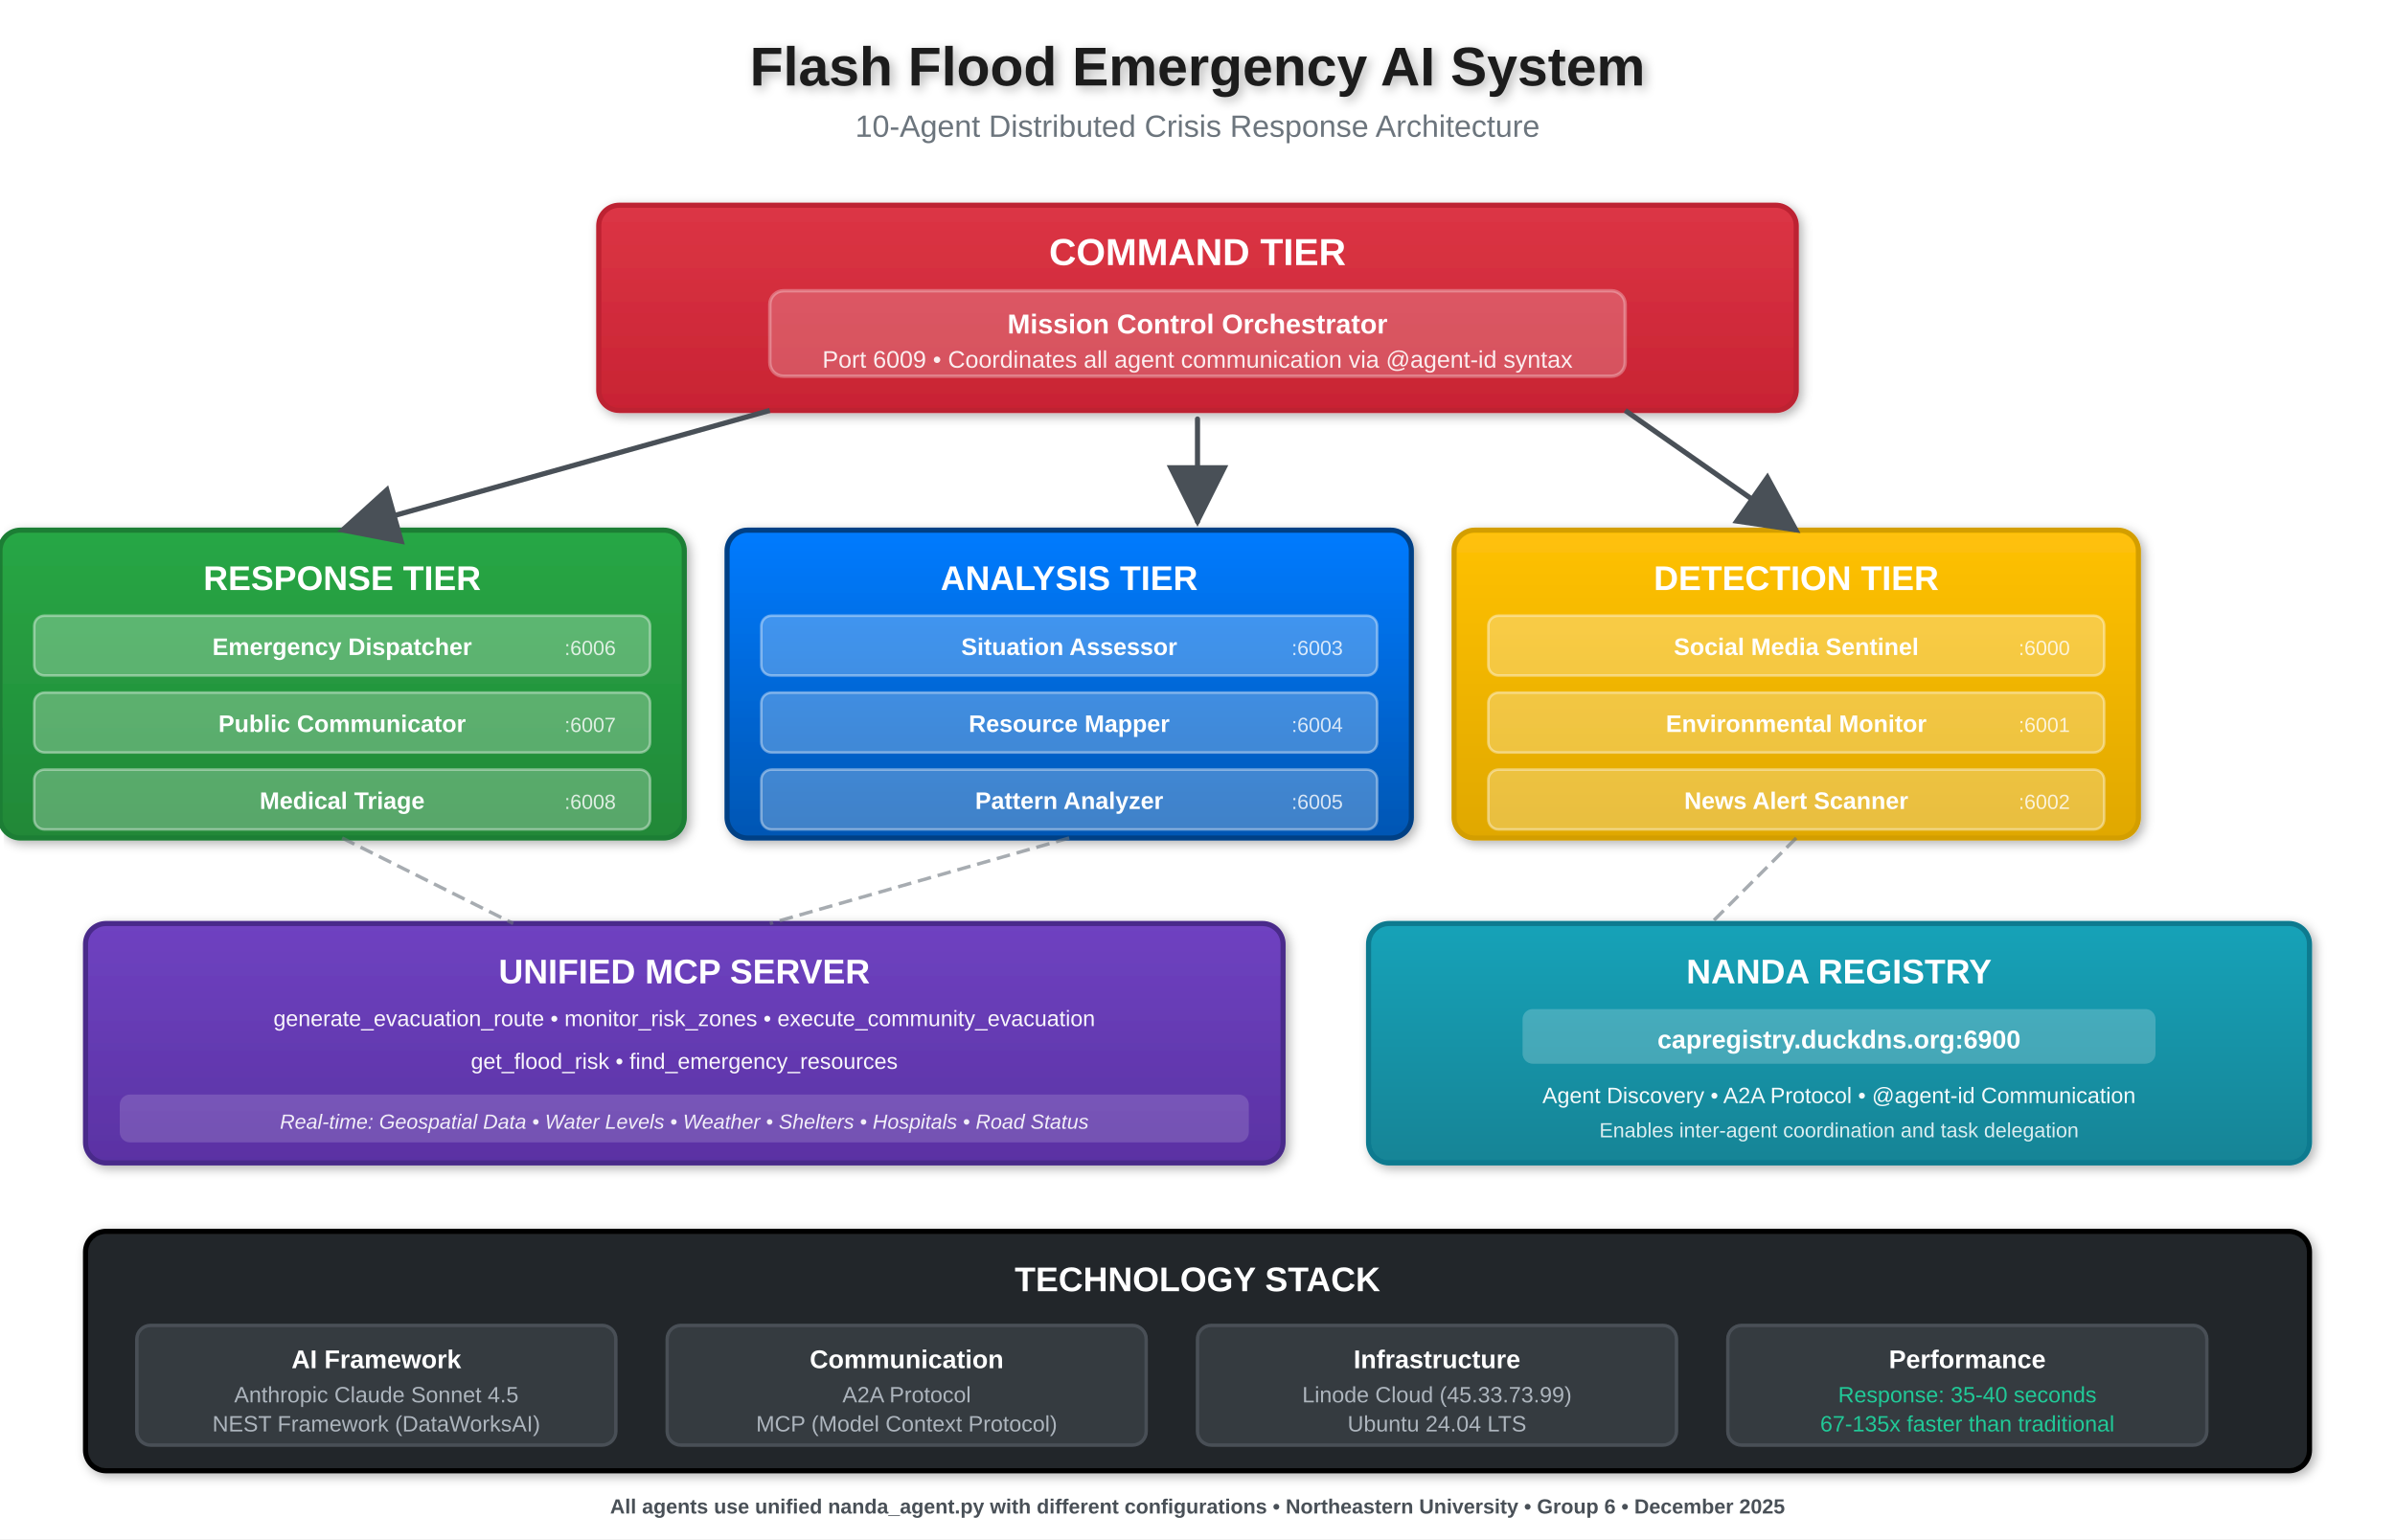
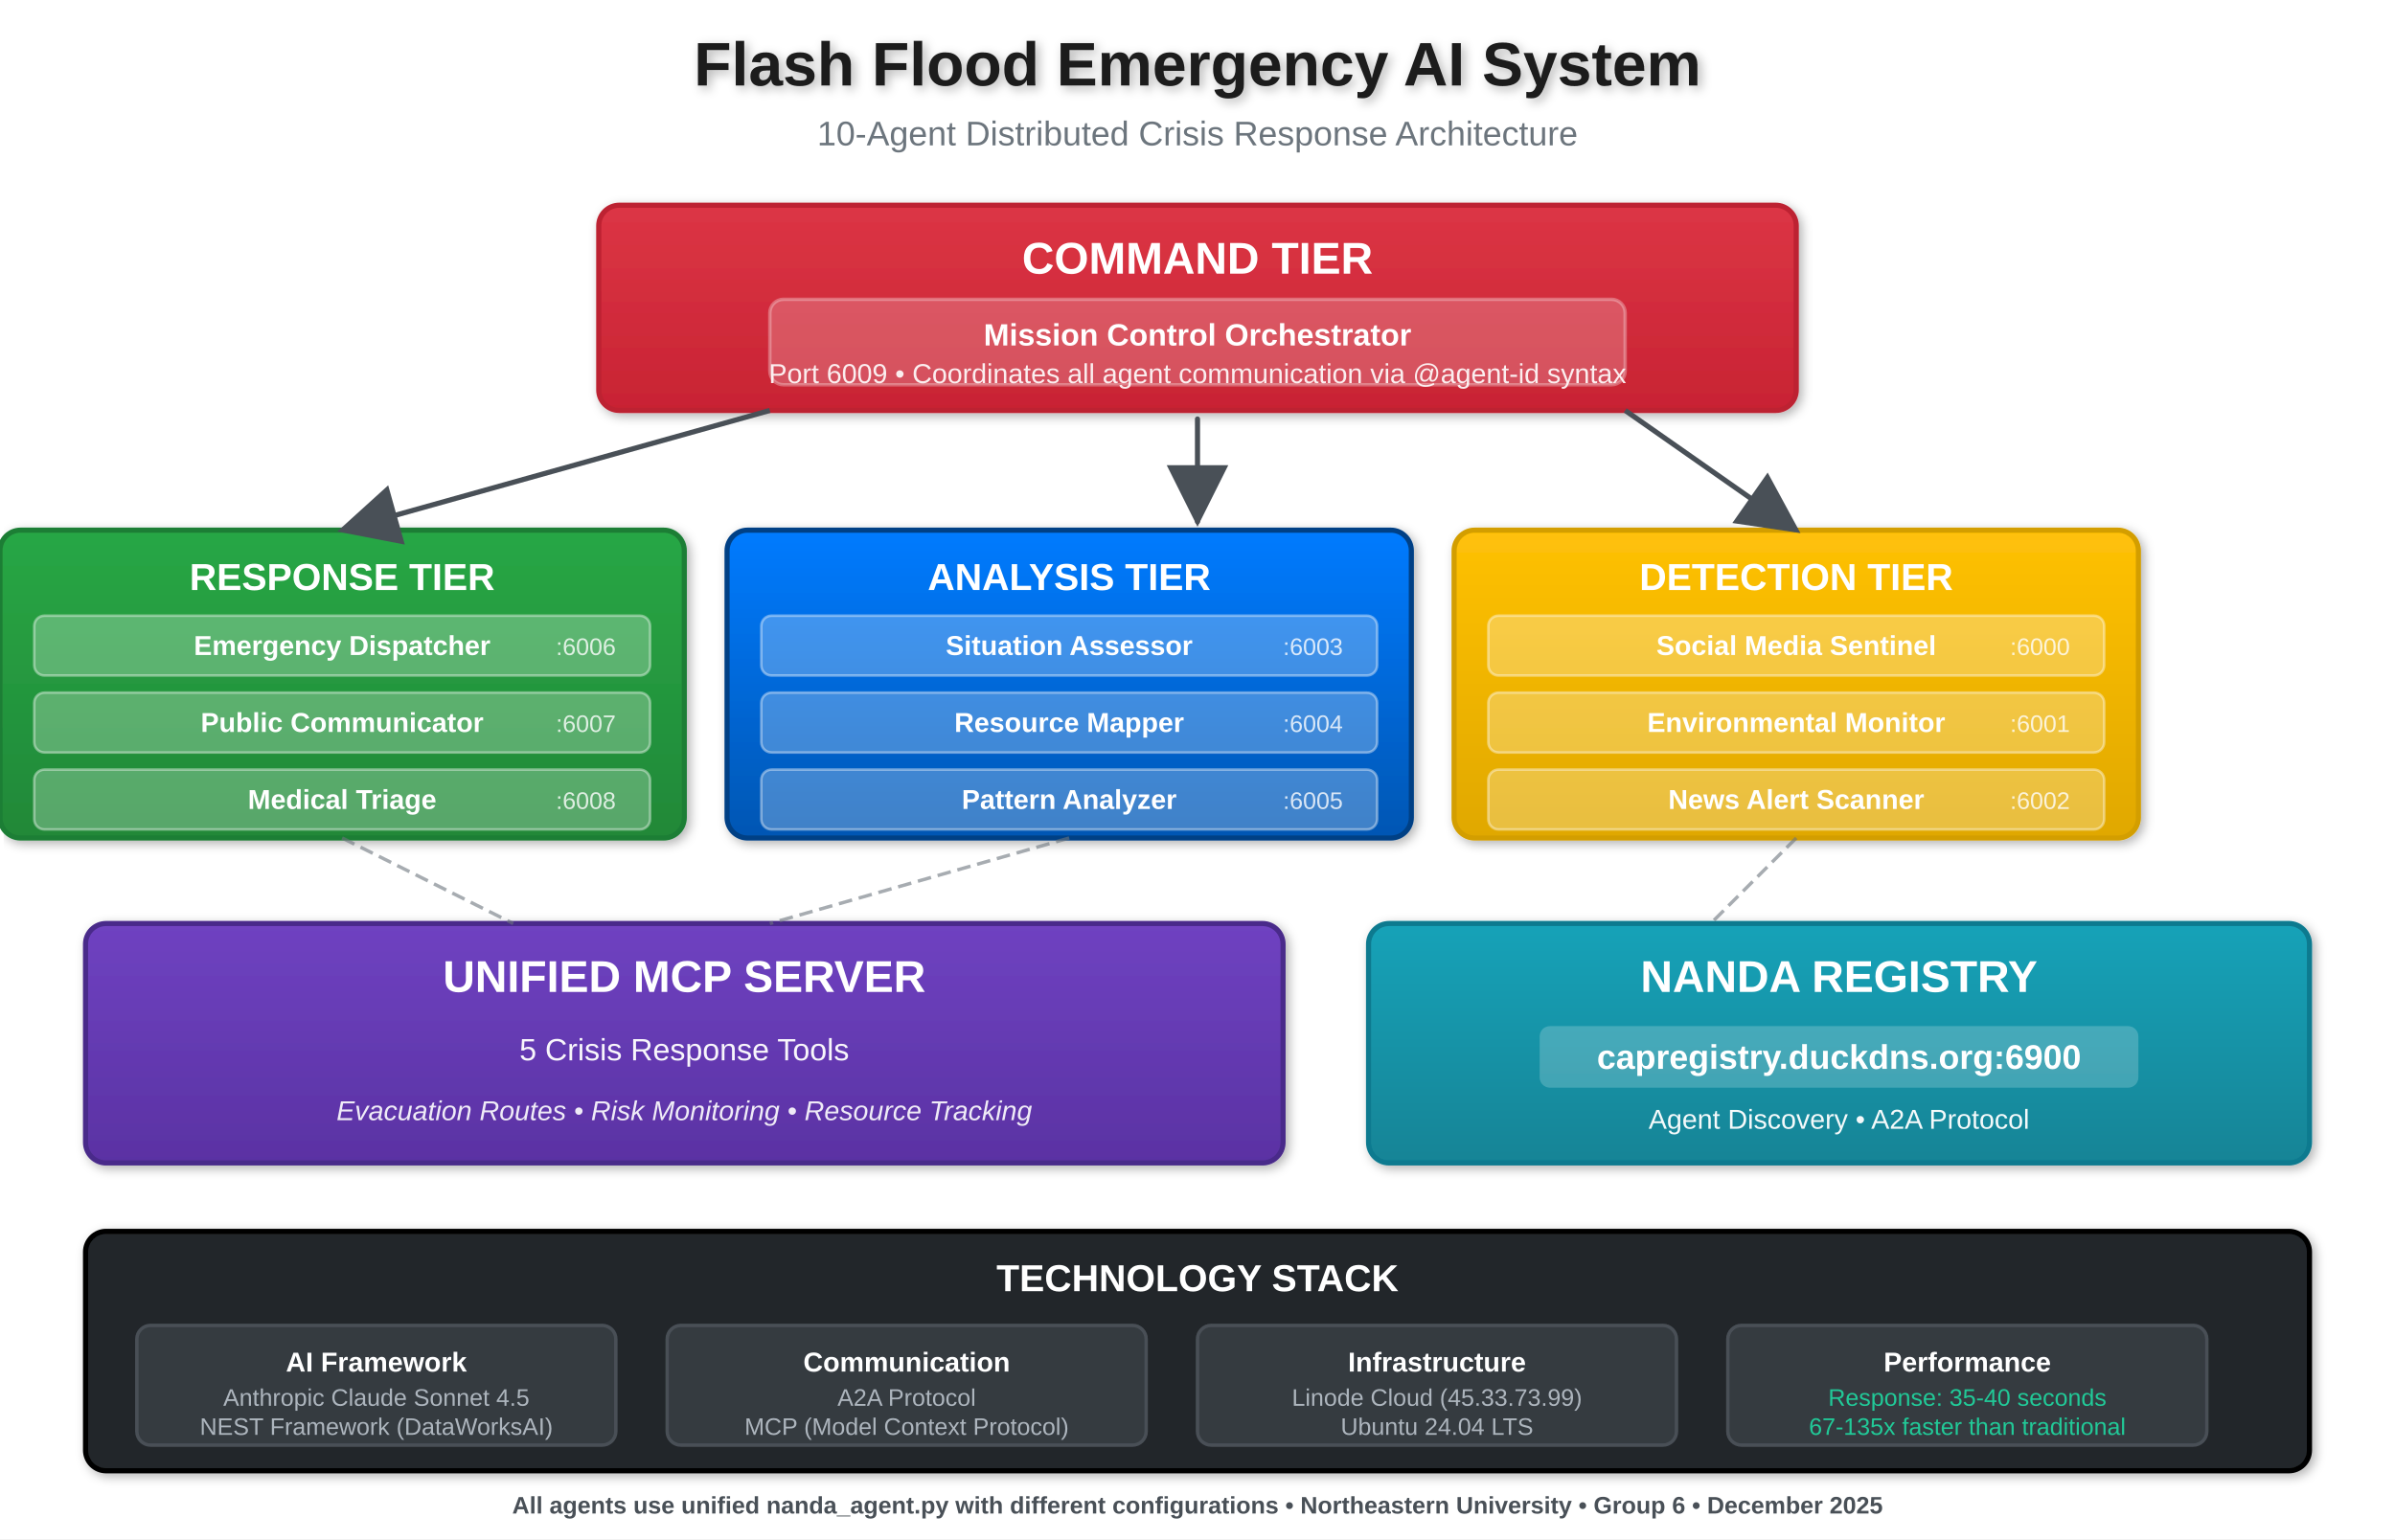
<svg xmlns="http://www.w3.org/2000/svg" viewBox="0 0 1400 900">
  <defs>
    <filter id="shadow" x="-50%" y="-50%" width="200%" height="200%">
      <feGaussianBlur in="SourceAlpha" stdDeviation="3" />
      <feOffset dx="2" dy="2" result="offsetblur" />
      <feComponentTransfer>
        <feFuncA type="linear" slope="0.3" />
      </feComponentTransfer>
      <feMerge>
        <feMergeNode />
        <feMergeNode in="SourceGraphic" />
      </feMerge>
    </filter>
    <linearGradient id="commandGrad" x1="0%" y1="0%" x2="0%" y2="100%">
      <stop offset="0%" style="stop-color:#dc3545;stop-opacity:1" />
      <stop offset="100%" style="stop-color:#c82333;stop-opacity:1" />
    </linearGradient>
    <linearGradient id="responseGrad" x1="0%" y1="0%" x2="0%" y2="100%">
      <stop offset="0%" style="stop-color:#28a745;stop-opacity:1" />
      <stop offset="100%" style="stop-color:#218838;stop-opacity:1" />
    </linearGradient>
    <linearGradient id="analysisGrad" x1="0%" y1="0%" x2="0%" y2="100%">
      <stop offset="0%" style="stop-color:#007bff;stop-opacity:1" />
      <stop offset="100%" style="stop-color:#0056b3;stop-opacity:1" />
    </linearGradient>
    <linearGradient id="detectionGrad" x1="0%" y1="0%" x2="0%" y2="100%">
      <stop offset="0%" style="stop-color:#ffc107;stop-opacity:1" />
      <stop offset="100%" style="stop-color:#e0a800;stop-opacity:1" />
    </linearGradient>
    <linearGradient id="mcpGrad" x1="0%" y1="0%" x2="0%" y2="100%">
      <stop offset="0%" style="stop-color:#6f42c1;stop-opacity:1" />
      <stop offset="100%" style="stop-color:#5a32a3;stop-opacity:1" />
    </linearGradient>
    <linearGradient id="registryGrad" x1="0%" y1="0%" x2="0%" y2="100%">
      <stop offset="0%" style="stop-color:#17a2b8;stop-opacity:1" />
      <stop offset="100%" style="stop-color:#138496;stop-opacity:1" />
    </linearGradient>
  </defs>
  <rect width="1400" height="900" fill="#ffffff" />
-   <text x="700" y="50" font-family="Arial, sans-serif" font-size="32" font-weight="bold" text-anchor="middle" fill="#1a1a1a" filter="url(#shadow)">
+   <text x="700" y="50" font-family="Arial, sans-serif" font-size="36" font-weight="bold" text-anchor="middle" fill="#1a1a1a" filter="url(#shadow)">
    Flash Flood Emergency AI System
  </text>
-   <text x="700" y="80" font-family="Arial, sans-serif" font-size="18" text-anchor="middle" fill="#6c757d">
+   <text x="700" y="85" font-family="Arial, sans-serif" font-size="20" text-anchor="middle" fill="#6c757d">
    10-Agent Distributed Crisis Response Architecture
  </text>
  <g filter="url(#shadow)">
    <rect x="350" y="120" width="700" height="120" rx="12" fill="url(#commandGrad)" stroke="#bd2130" stroke-width="3" />
-     <text x="700" y="155" font-family="Arial, sans-serif" font-size="22" font-weight="bold" text-anchor="middle" fill="white">
+     <text x="700" y="160" font-family="Arial, sans-serif" font-size="26" font-weight="bold" text-anchor="middle" fill="white">
      COMMAND TIER
    </text>
-     <rect x="450" y="170" width="500" height="50" rx="8" fill="rgba(255,255,255,0.2)" stroke="rgba(255,255,255,0.3)" stroke-width="2" />
-     <text x="700" y="195" font-family="Arial, sans-serif" font-size="16" font-weight="600" text-anchor="middle" fill="white">
+     <rect x="450" y="175" width="500" height="50" rx="8" fill="rgba(255,255,255,0.2)" stroke="rgba(255,255,255,0.3)" stroke-width="2" />
+     <text x="700" y="202" font-family="Arial, sans-serif" font-size="18" font-weight="600" text-anchor="middle" fill="white">
      Mission Control Orchestrator
    </text>
-     <text x="700" y="215" font-family="Arial, sans-serif" font-size="14" text-anchor="middle" fill="rgba(255,255,255,0.9)">
+     <text x="700" y="224" font-family="Arial, sans-serif" font-size="16" text-anchor="middle" fill="rgba(255,255,255,0.9)">
      Port 6009 • Coordinates all agent communication via @agent-id syntax
    </text>
  </g>
  <defs>
    <marker id="arrowhead" markerWidth="12" markerHeight="12" refX="11" refY="6" orient="auto">
      <polygon points="0 0, 12 6, 0 12" fill="#495057" />
    </marker>
  </defs>
  <line x1="700" y1="245" x2="700" y2="305" stroke="#495057" stroke-width="3" marker-end="url(#arrowhead)" stroke-linecap="round" />
  <g filter="url(#shadow)">
    <rect x="850" y="310" width="400" height="180" rx="12" fill="url(#detectionGrad)" stroke="#d39e00" stroke-width="3" />
-     <text x="1050" y="345" font-family="Arial, sans-serif" font-size="20" font-weight="bold" text-anchor="middle" fill="white">
+     <text x="1050" y="345" font-family="Arial, sans-serif" font-size="22" font-weight="bold" text-anchor="middle" fill="white">
      DETECTION TIER
    </text>
    <rect x="870" y="360" width="360" height="35" rx="6" fill="rgba(255,255,255,0.25)" stroke="rgba(255,255,255,0.4)" stroke-width="1.5" />
-     <text x="1050" y="383" font-family="Arial, sans-serif" font-size="14" font-weight="600" text-anchor="middle" fill="white">
+     <text x="1050" y="383" font-family="Arial, sans-serif" font-size="16" font-weight="600" text-anchor="middle" fill="white">
      Social Media Sentinel
    </text>
-     <text x="1210" y="383" font-family="Arial, sans-serif" font-size="12" text-anchor="end" fill="rgba(255,255,255,0.8)">
+     <text x="1210" y="383" font-family="Arial, sans-serif" font-size="14" text-anchor="end" fill="rgba(255,255,255,0.8)">
      :6000
    </text>
    <rect x="870" y="405" width="360" height="35" rx="6" fill="rgba(255,255,255,0.25)" stroke="rgba(255,255,255,0.4)" stroke-width="1.5" />
-     <text x="1050" y="428" font-family="Arial, sans-serif" font-size="14" font-weight="600" text-anchor="middle" fill="white">
+     <text x="1050" y="428" font-family="Arial, sans-serif" font-size="16" font-weight="600" text-anchor="middle" fill="white">
      Environmental Monitor
    </text>
-     <text x="1210" y="428" font-family="Arial, sans-serif" font-size="12" text-anchor="end" fill="rgba(255,255,255,0.8)">
+     <text x="1210" y="428" font-family="Arial, sans-serif" font-size="14" text-anchor="end" fill="rgba(255,255,255,0.8)">
      :6001
    </text>
    <rect x="870" y="450" width="360" height="35" rx="6" fill="rgba(255,255,255,0.25)" stroke="rgba(255,255,255,0.4)" stroke-width="1.5" />
-     <text x="1050" y="473" font-family="Arial, sans-serif" font-size="14" font-weight="600" text-anchor="middle" fill="white">
+     <text x="1050" y="473" font-family="Arial, sans-serif" font-size="16" font-weight="600" text-anchor="middle" fill="white">
      News Alert Scanner
    </text>
-     <text x="1210" y="473" font-family="Arial, sans-serif" font-size="12" text-anchor="end" fill="rgba(255,255,255,0.8)">
+     <text x="1210" y="473" font-family="Arial, sans-serif" font-size="14" text-anchor="end" fill="rgba(255,255,255,0.8)">
      :6002
    </text>
  </g>
  <g filter="url(#shadow)">
    <rect x="425" y="310" width="400" height="180" rx="12" fill="url(#analysisGrad)" stroke="#004085" stroke-width="3" />
-     <text x="625" y="345" font-family="Arial, sans-serif" font-size="20" font-weight="bold" text-anchor="middle" fill="white">
+     <text x="625" y="345" font-family="Arial, sans-serif" font-size="22" font-weight="bold" text-anchor="middle" fill="white">
      ANALYSIS TIER
    </text>
    <rect x="445" y="360" width="360" height="35" rx="6" fill="rgba(255,255,255,0.25)" stroke="rgba(255,255,255,0.4)" stroke-width="1.5" />
-     <text x="625" y="383" font-family="Arial, sans-serif" font-size="14" font-weight="600" text-anchor="middle" fill="white">
+     <text x="625" y="383" font-family="Arial, sans-serif" font-size="16" font-weight="600" text-anchor="middle" fill="white">
      Situation Assessor
    </text>
-     <text x="785" y="383" font-family="Arial, sans-serif" font-size="12" text-anchor="end" fill="rgba(255,255,255,0.8)">
+     <text x="785" y="383" font-family="Arial, sans-serif" font-size="14" text-anchor="end" fill="rgba(255,255,255,0.8)">
      :6003
    </text>
    <rect x="445" y="405" width="360" height="35" rx="6" fill="rgba(255,255,255,0.25)" stroke="rgba(255,255,255,0.4)" stroke-width="1.5" />
-     <text x="625" y="428" font-family="Arial, sans-serif" font-size="14" font-weight="600" text-anchor="middle" fill="white">
+     <text x="625" y="428" font-family="Arial, sans-serif" font-size="16" font-weight="600" text-anchor="middle" fill="white">
      Resource Mapper
    </text>
-     <text x="785" y="428" font-family="Arial, sans-serif" font-size="12" text-anchor="end" fill="rgba(255,255,255,0.8)">
+     <text x="785" y="428" font-family="Arial, sans-serif" font-size="14" text-anchor="end" fill="rgba(255,255,255,0.8)">
      :6004
    </text>
    <rect x="445" y="450" width="360" height="35" rx="6" fill="rgba(255,255,255,0.25)" stroke="rgba(255,255,255,0.4)" stroke-width="1.5" />
-     <text x="625" y="473" font-family="Arial, sans-serif" font-size="14" font-weight="600" text-anchor="middle" fill="white">
+     <text x="625" y="473" font-family="Arial, sans-serif" font-size="16" font-weight="600" text-anchor="middle" fill="white">
      Pattern Analyzer
    </text>
-     <text x="785" y="473" font-family="Arial, sans-serif" font-size="12" text-anchor="end" fill="rgba(255,255,255,0.8)">
+     <text x="785" y="473" font-family="Arial, sans-serif" font-size="14" text-anchor="end" fill="rgba(255,255,255,0.8)">
      :6005
    </text>
  </g>
  <g filter="url(#shadow)">
    <rect x="0" y="310" width="400" height="180" rx="12" fill="url(#responseGrad)" stroke="#1e7e34" stroke-width="3" />
-     <text x="200" y="345" font-family="Arial, sans-serif" font-size="20" font-weight="bold" text-anchor="middle" fill="white">
+     <text x="200" y="345" font-family="Arial, sans-serif" font-size="22" font-weight="bold" text-anchor="middle" fill="white">
      RESPONSE TIER
    </text>
    <rect x="20" y="360" width="360" height="35" rx="6" fill="rgba(255,255,255,0.25)" stroke="rgba(255,255,255,0.4)" stroke-width="1.5" />
-     <text x="200" y="383" font-family="Arial, sans-serif" font-size="14" font-weight="600" text-anchor="middle" fill="white">
+     <text x="200" y="383" font-family="Arial, sans-serif" font-size="16" font-weight="600" text-anchor="middle" fill="white">
      Emergency Dispatcher
    </text>
-     <text x="360" y="383" font-family="Arial, sans-serif" font-size="12" text-anchor="end" fill="rgba(255,255,255,0.8)">
+     <text x="360" y="383" font-family="Arial, sans-serif" font-size="14" text-anchor="end" fill="rgba(255,255,255,0.8)">
      :6006
    </text>
    <rect x="20" y="405" width="360" height="35" rx="6" fill="rgba(255,255,255,0.25)" stroke="rgba(255,255,255,0.4)" stroke-width="1.5" />
-     <text x="200" y="428" font-family="Arial, sans-serif" font-size="14" font-weight="600" text-anchor="middle" fill="white">
+     <text x="200" y="428" font-family="Arial, sans-serif" font-size="16" font-weight="600" text-anchor="middle" fill="white">
      Public Communicator
    </text>
-     <text x="360" y="428" font-family="Arial, sans-serif" font-size="12" text-anchor="end" fill="rgba(255,255,255,0.8)">
+     <text x="360" y="428" font-family="Arial, sans-serif" font-size="14" text-anchor="end" fill="rgba(255,255,255,0.8)">
      :6007
    </text>
    <rect x="20" y="450" width="360" height="35" rx="6" fill="rgba(255,255,255,0.25)" stroke="rgba(255,255,255,0.4)" stroke-width="1.5" />
-     <text x="200" y="473" font-family="Arial, sans-serif" font-size="14" font-weight="600" text-anchor="middle" fill="white">
+     <text x="200" y="473" font-family="Arial, sans-serif" font-size="16" font-weight="600" text-anchor="middle" fill="white">
      Medical Triage
    </text>
-     <text x="360" y="473" font-family="Arial, sans-serif" font-size="12" text-anchor="end" fill="rgba(255,255,255,0.8)">
+     <text x="360" y="473" font-family="Arial, sans-serif" font-size="14" text-anchor="end" fill="rgba(255,255,255,0.8)">
      :6008
    </text>
  </g>
  <line x1="450" y1="240" x2="200" y2="310" stroke="#495057" stroke-width="3" marker-end="url(#arrowhead)" />
  <line x1="950" y1="240" x2="1050" y2="310" stroke="#495057" stroke-width="3" marker-end="url(#arrowhead)" />
  <g filter="url(#shadow)">
    <rect x="50" y="540" width="700" height="140" rx="12" fill="url(#mcpGrad)" stroke="#4a2a8a" stroke-width="3" />
-     <text x="400" y="575" font-family="Arial, sans-serif" font-size="20" font-weight="bold" text-anchor="middle" fill="white">
+     <text x="400" y="580" font-family="Arial, sans-serif" font-size="26" font-weight="bold" text-anchor="middle" fill="white">
      UNIFIED MCP SERVER
    </text>
-     <text x="400" y="600" font-family="Arial, sans-serif" font-size="13" text-anchor="middle" fill="rgba(255,255,255,0.95)">
-       generate_evacuation_route  •  monitor_risk_zones  •  execute_community_evacuation
-     </text>
-     <text x="400" y="625" font-family="Arial, sans-serif" font-size="13" text-anchor="middle" fill="rgba(255,255,255,0.95)">
-       get_flood_risk  •  find_emergency_resources
-     </text>
-     <rect x="70" y="640" width="660" height="28" rx="6" fill="rgba(255,255,255,0.15)" />
-     <text x="400" y="660" font-family="Arial, sans-serif" font-size="12" font-style="italic" text-anchor="middle" fill="rgba(255,255,255,0.9)">
-       Real-time: Geospatial Data • Water Levels • Weather • Shelters • Hospitals • Road Status
+     <text x="400" y="620" font-family="Arial, sans-serif" font-size="18" text-anchor="middle" fill="rgba(255,255,255,0.95)">
+       5 Crisis Response Tools
+     </text>
+     <text x="400" y="655" font-family="Arial, sans-serif" font-size="16" font-style="italic" text-anchor="middle" fill="rgba(255,255,255,0.9)">
+       Evacuation Routes • Risk Monitoring • Resource Tracking
    </text>
  </g>
  <g filter="url(#shadow)">
    <rect x="800" y="540" width="550" height="140" rx="12" fill="url(#registryGrad)" stroke="#0f7a8f" stroke-width="3" />
-     <text x="1075" y="575" font-family="Arial, sans-serif" font-size="20" font-weight="bold" text-anchor="middle" fill="white">
+     <text x="1075" y="580" font-family="Arial, sans-serif" font-size="26" font-weight="bold" text-anchor="middle" fill="white">
      NANDA REGISTRY
    </text>
-     <rect x="890" y="590" width="370" height="32" rx="6" fill="rgba(255,255,255,0.2)" />
-     <text x="1075" y="613" font-family="Arial, sans-serif" font-size="15" font-weight="600" text-anchor="middle" fill="white">
+     <rect x="900" y="600" width="350" height="36" rx="6" fill="rgba(255,255,255,0.2)" />
+     <text x="1075" y="625" font-family="Arial, sans-serif" font-size="20" font-weight="600" text-anchor="middle" fill="white">
      capregistry.duckdns.org:6900
    </text>
-     <text x="1075" y="645" font-family="Arial, sans-serif" font-size="13" text-anchor="middle" fill="rgba(255,255,255,0.95)">
-       Agent Discovery  •  A2A Protocol  •  @agent-id Communication
-     </text>
-     <text x="1075" y="665" font-family="Arial, sans-serif" font-size="12" text-anchor="middle" fill="rgba(255,255,255,0.85)">
-       Enables inter-agent coordination and task delegation
+     <text x="1075" y="660" font-family="Arial, sans-serif" font-size="16" text-anchor="middle" fill="rgba(255,255,255,0.95)">
+       Agent Discovery • A2A Protocol
    </text>
  </g>
  <line x1="200" y1="490" x2="300" y2="540" stroke="#6c757d" stroke-width="2" stroke-dasharray="8,4" opacity="0.6" />
  <line x1="625" y1="490" x2="450" y2="540" stroke="#6c757d" stroke-width="2" stroke-dasharray="8,4" opacity="0.6" />
  <line x1="1050" y1="490" x2="1000" y2="540" stroke="#6c757d" stroke-width="2" stroke-dasharray="8,4" opacity="0.6" />
  <g filter="url(#shadow)">
    <rect x="50" y="720" width="1300" height="140" rx="12" fill="#212529" stroke="#000000" stroke-width="3" />
-     <text x="700" y="755" font-family="Arial, sans-serif" font-size="20" font-weight="bold" text-anchor="middle" fill="white">
+     <text x="700" y="755" font-family="Arial, sans-serif" font-size="22" font-weight="bold" text-anchor="middle" fill="white">
      TECHNOLOGY STACK
    </text>
    <g>
      <rect x="80" y="775" width="280" height="70" rx="8" fill="#343a40" stroke="#495057" stroke-width="2" />
-       <text x="220" y="800" font-family="Arial, sans-serif" font-size="15" font-weight="bold" text-anchor="middle" fill="#ffffff">
+       <text x="220" y="802" font-family="Arial, sans-serif" font-size="16" font-weight="bold" text-anchor="middle" fill="#ffffff">
        AI Framework
      </text>
-       <text x="220" y="820" font-family="Arial, sans-serif" font-size="13" text-anchor="middle" fill="#adb5bd">
+       <text x="220" y="822" font-family="Arial, sans-serif" font-size="14" text-anchor="middle" fill="#adb5bd">
        Anthropic Claude Sonnet 4.5
      </text>
-       <text x="220" y="837" font-family="Arial, sans-serif" font-size="13" text-anchor="middle" fill="#adb5bd">
+       <text x="220" y="839" font-family="Arial, sans-serif" font-size="14" text-anchor="middle" fill="#adb5bd">
        NEST Framework (DataWorksAI)
      </text>
    </g>
    <g>
      <rect x="390" y="775" width="280" height="70" rx="8" fill="#343a40" stroke="#495057" stroke-width="2" />
-       <text x="530" y="800" font-family="Arial, sans-serif" font-size="15" font-weight="bold" text-anchor="middle" fill="#ffffff">
+       <text x="530" y="802" font-family="Arial, sans-serif" font-size="16" font-weight="bold" text-anchor="middle" fill="#ffffff">
        Communication
      </text>
-       <text x="530" y="820" font-family="Arial, sans-serif" font-size="13" text-anchor="middle" fill="#adb5bd">
+       <text x="530" y="822" font-family="Arial, sans-serif" font-size="14" text-anchor="middle" fill="#adb5bd">
        A2A Protocol
      </text>
-       <text x="530" y="837" font-family="Arial, sans-serif" font-size="13" text-anchor="middle" fill="#adb5bd">
+       <text x="530" y="839" font-family="Arial, sans-serif" font-size="14" text-anchor="middle" fill="#adb5bd">
        MCP (Model Context Protocol)
      </text>
    </g>
    <g>
      <rect x="700" y="775" width="280" height="70" rx="8" fill="#343a40" stroke="#495057" stroke-width="2" />
-       <text x="840" y="800" font-family="Arial, sans-serif" font-size="15" font-weight="bold" text-anchor="middle" fill="#ffffff">
+       <text x="840" y="802" font-family="Arial, sans-serif" font-size="16" font-weight="bold" text-anchor="middle" fill="#ffffff">
        Infrastructure
      </text>
-       <text x="840" y="820" font-family="Arial, sans-serif" font-size="13" text-anchor="middle" fill="#adb5bd">
+       <text x="840" y="822" font-family="Arial, sans-serif" font-size="14" text-anchor="middle" fill="#adb5bd">
        Linode Cloud (45.33.73.99)
      </text>
-       <text x="840" y="837" font-family="Arial, sans-serif" font-size="13" text-anchor="middle" fill="#adb5bd">
+       <text x="840" y="839" font-family="Arial, sans-serif" font-size="14" text-anchor="middle" fill="#adb5bd">
        Ubuntu 24.04 LTS
      </text>
    </g>
    <g>
      <rect x="1010" y="775" width="280" height="70" rx="8" fill="#343a40" stroke="#495057" stroke-width="2" />
-       <text x="1150" y="800" font-family="Arial, sans-serif" font-size="15" font-weight="bold" text-anchor="middle" fill="#ffffff">
+       <text x="1150" y="802" font-family="Arial, sans-serif" font-size="16" font-weight="bold" text-anchor="middle" fill="#ffffff">
        Performance
      </text>
-       <text x="1150" y="820" font-family="Arial, sans-serif" font-size="13" text-anchor="middle" fill="#20c997">
+       <text x="1150" y="822" font-family="Arial, sans-serif" font-size="14" text-anchor="middle" fill="#20c997">
        Response: 35-40 seconds
      </text>
-       <text x="1150" y="837" font-family="Arial, sans-serif" font-size="13" text-anchor="middle" fill="#20c997">
+       <text x="1150" y="839" font-family="Arial, sans-serif" font-size="14" text-anchor="middle" fill="#20c997">
        67-135x faster than traditional
      </text>
    </g>
  </g>
-   <text x="700" y="885" font-family="Arial, sans-serif" font-size="12" font-weight="600" text-anchor="middle" fill="#495057">
+   <text x="700" y="885" font-family="Arial, sans-serif" font-size="14" font-weight="600" text-anchor="middle" fill="#495057">
    All agents use unified nanda_agent.py with different configurations  •  Northeastern University  •  Group 6  •  December 2025
  </text>
</svg>
